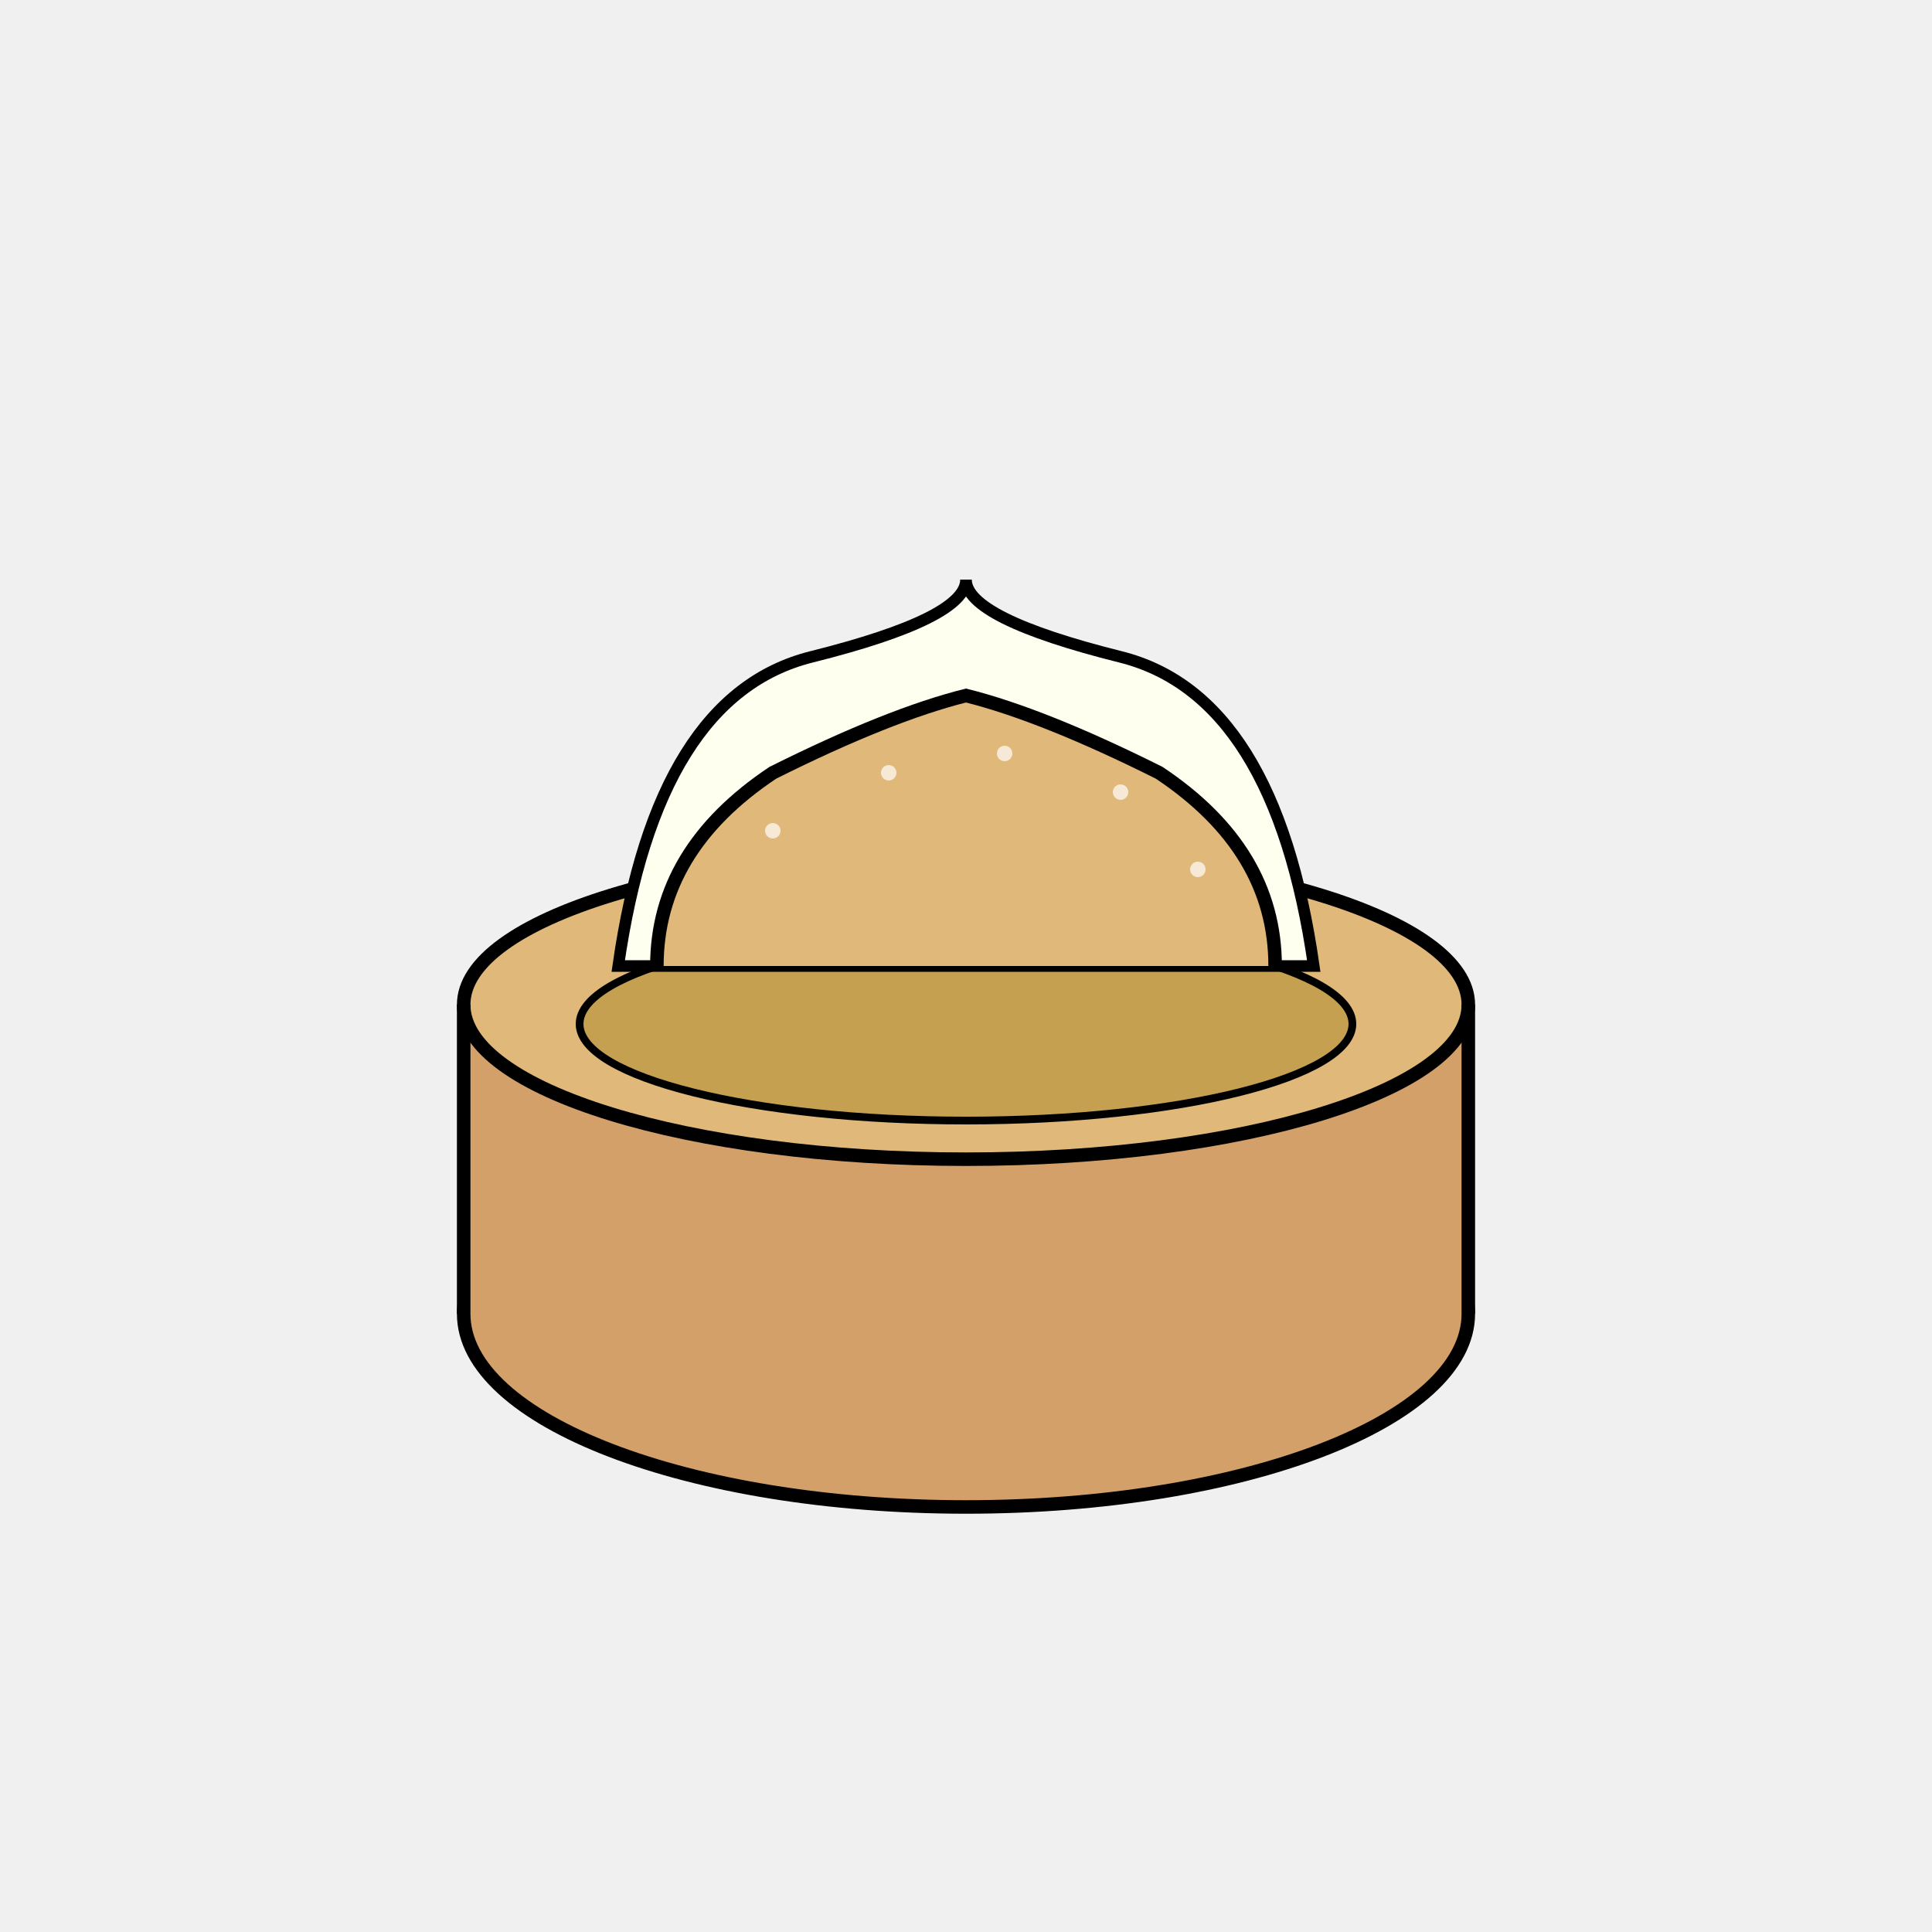
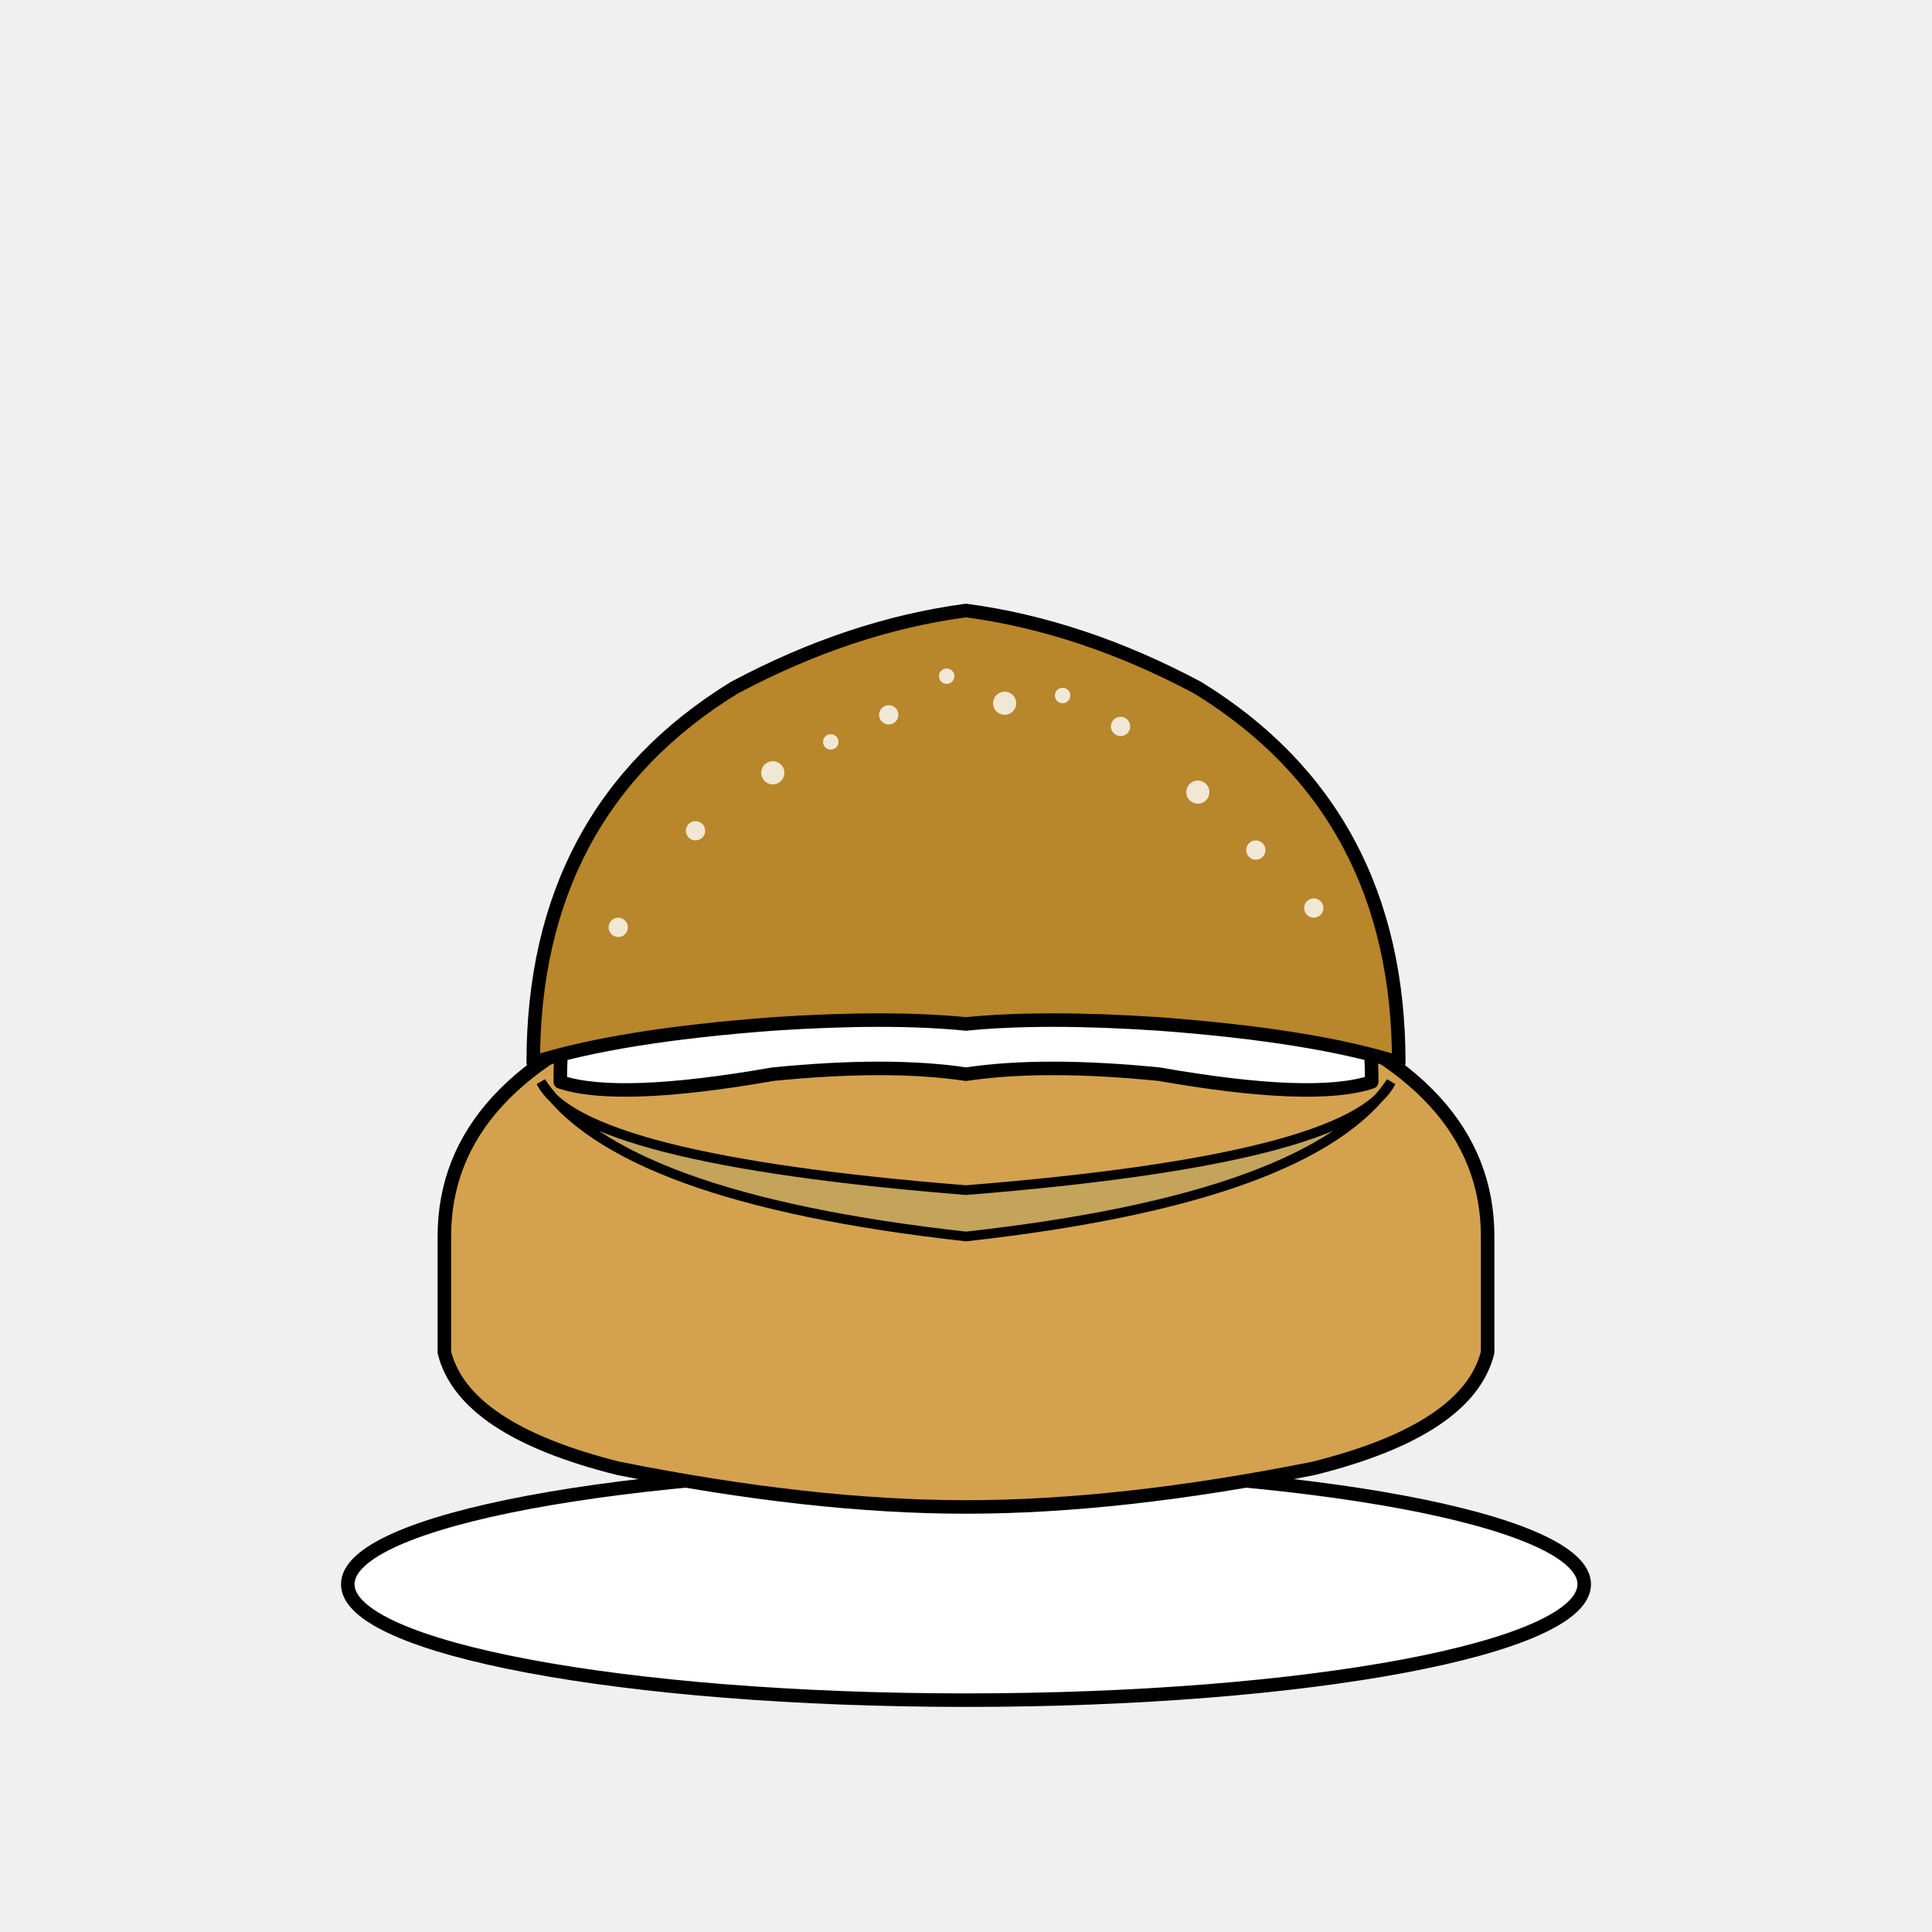
<svg xmlns="http://www.w3.org/2000/svg" viewBox="0 0 500 500" width="500" height="500">
-   <ellipse cx="250" cy="340" rx="130" ry="50" fill="#D4A06A" stroke="#000" stroke-width="3.5" />
-   <rect x="120" y="260" width="260" height="80" fill="#D4A06A" />
-   <ellipse cx="250" cy="260" rx="130" ry="40" fill="#E0B87A" stroke="#000" stroke-width="3.5" />
-   <ellipse cx="250" cy="265" rx="100" ry="25" fill="#C4A050" stroke="#000" stroke-width="2" />
-   <path d="M160 250 Q170 180 210 170 Q250 160 250 150 Q250 160 290 170 Q330 180 340 250 Z" fill="#FFFFF0" stroke="#000" stroke-width="3" />
-   <path d="M190 220 Q220 200 250 210 Q280 200 310 220" fill="none" stroke="#EEE" stroke-width="2" />
-   <path d="M170 250 Q170 220 200 200 Q230 185 250 180 Q270 185 300 200 Q330 220 330 250" fill="#E0B87A" stroke="#000" stroke-width="3.5" />
-   <circle cx="200" cy="215" r="2" fill="#FFF" opacity="0.7" />
-   <circle cx="230" cy="200" r="2" fill="#FFF" opacity="0.7" />
-   <circle cx="260" cy="195" r="2" fill="#FFF" opacity="0.7" />
-   <circle cx="290" cy="205" r="2" fill="#FFF" opacity="0.7" />
-   <circle cx="310" cy="225" r="2" fill="#FFF" opacity="0.7" />
-   <line x1="120" y1="260" x2="120" y2="340" stroke="#000" stroke-width="3.5" />
-   <line x1="380" y1="260" x2="380" y2="340" stroke="#000" stroke-width="3.5" />
+   <ellipse cx="250" cy="410" rx="160" ry="30" fill="#FFF" stroke="#000" stroke-width="3.5" />
+   <path d="M115 320 Q115 280 170 260 Q220 248 250 245 Q280 248 330 260 Q385 280 385 320 L385 350 Q380 370 340 380 Q290 390 250 390 Q210 390 160 380 Q120 370 115 350 Z" fill="#D4A24E" stroke="#000" stroke-width="3.5" stroke-linejoin="round" />
+   <path d="M140 280 Q160 310 250 320 Q340 310 360 280 Q350 300 250 308 Q150 300 140 280 Z" fill="#C4A35A" stroke="#000" stroke-width="2.5" />
+   <path d="M145 280 Q145 230 180 210 Q210 195 250 190 Q290 195 320 210 Q355 230 355 280             Q340 285 300 278 Q270 275 250 278 Q230 275 200 278 Q160 285 145 280 Z" fill="#FFF" stroke="#000" stroke-width="3.5" stroke-linejoin="round" />
+   <path d="M180 240 Q200 230 220 240" fill="none" stroke="#EEE" stroke-width="2" stroke-linecap="round" />
+   <path d="M270 235 Q290 225 310 238" fill="none" stroke="#EEE" stroke-width="2" stroke-linecap="round" />
+   <path d="M138 275 Q138 210 190 178 Q220 162 250 158 Q280 162 310 178 Q362 210 362 275            Q340 268 300 265 Q270 263 250 265 Q230 263 200 265 Q160 268 138 275 Z" fill="#B8862B" stroke="#000" stroke-width="3.5" stroke-linejoin="round" />
+   <circle cx="200" cy="200" r="3" fill="#FFF" opacity="0.8" />
+   <circle cx="230" cy="185" r="2.5" fill="#FFF" opacity="0.8" />
+   <circle cx="260" cy="182" r="3" fill="#FFF" opacity="0.8" />
+   <circle cx="290" cy="188" r="2.5" fill="#FFF" opacity="0.8" />
+   <circle cx="310" cy="205" r="3" fill="#FFF" opacity="0.8" />
+   <circle cx="180" cy="215" r="2.5" fill="#FFF" opacity="0.8" />
+   <circle cx="325" cy="220" r="2.5" fill="#FFF" opacity="0.8" />
+   <circle cx="245" cy="175" r="2" fill="#FFF" opacity="0.8" />
+   <circle cx="215" cy="192" r="2" fill="#FFF" opacity="0.8" />
+   <circle cx="275" cy="180" r="2" fill="#FFF" opacity="0.8" />
+   <circle cx="340" cy="235" r="2.5" fill="#FFF" opacity="0.8" />
+   <circle cx="160" cy="240" r="2.5" fill="#FFF" opacity="0.8" />
</svg>
